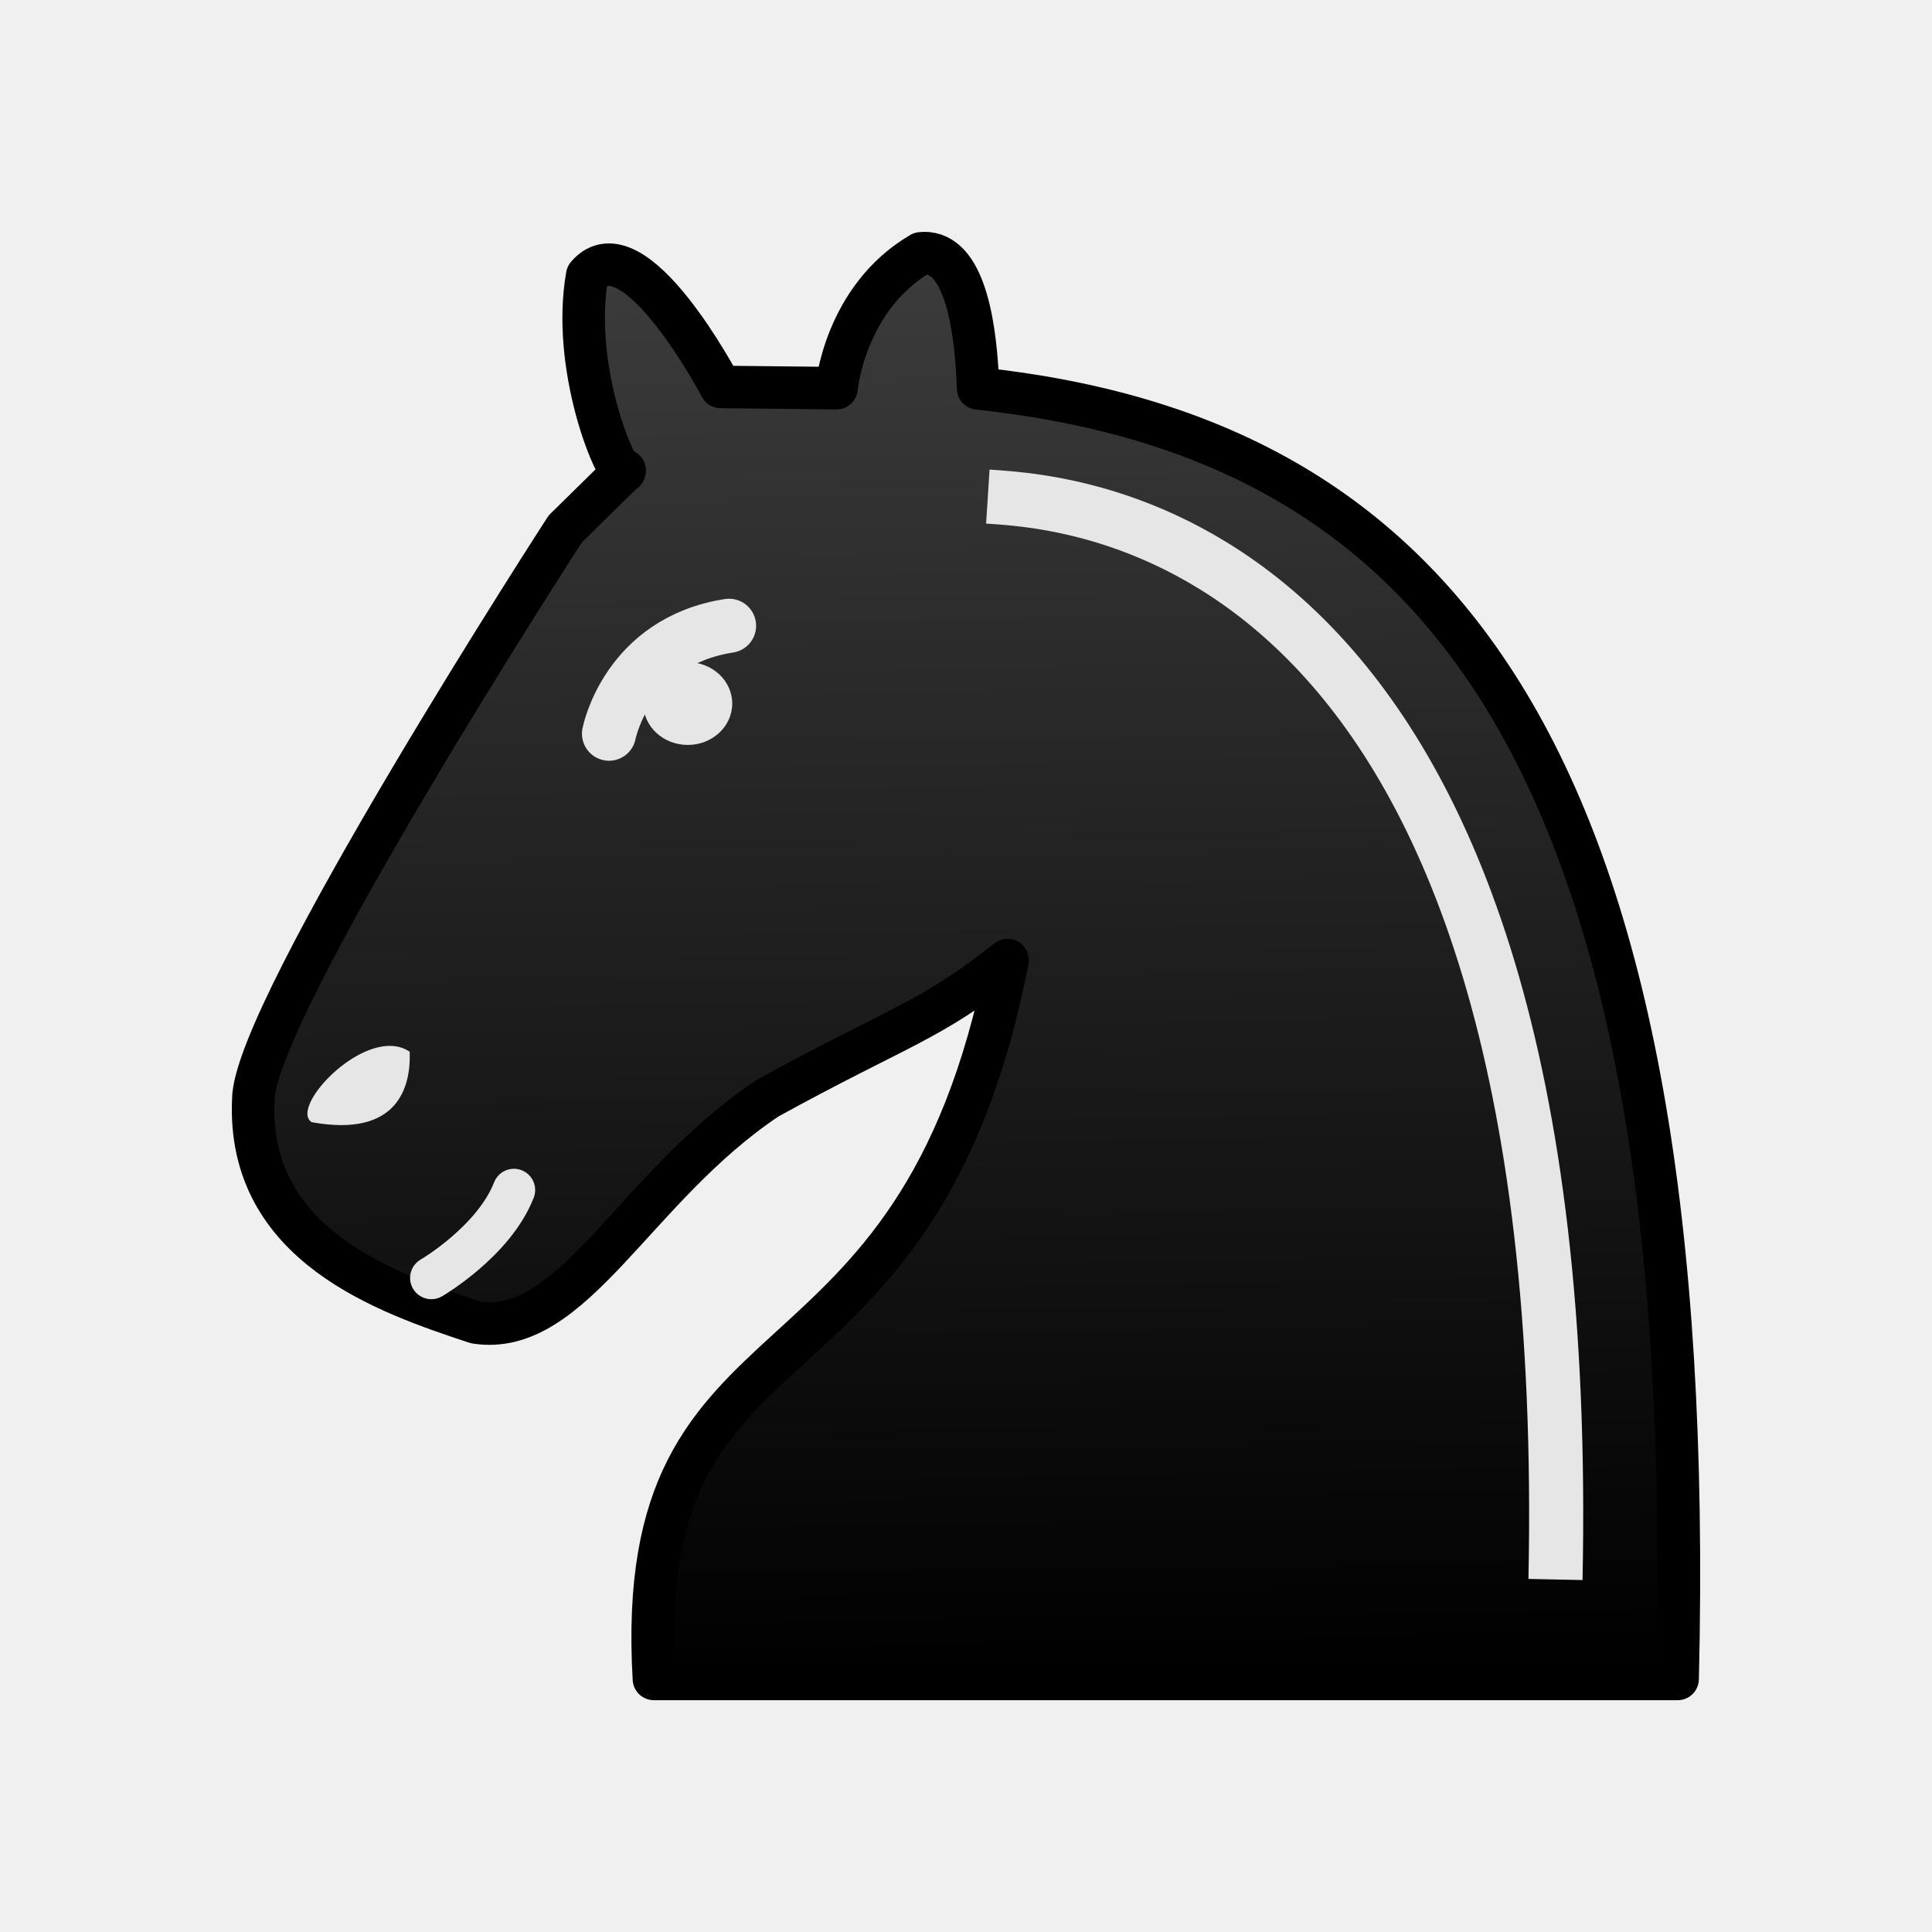
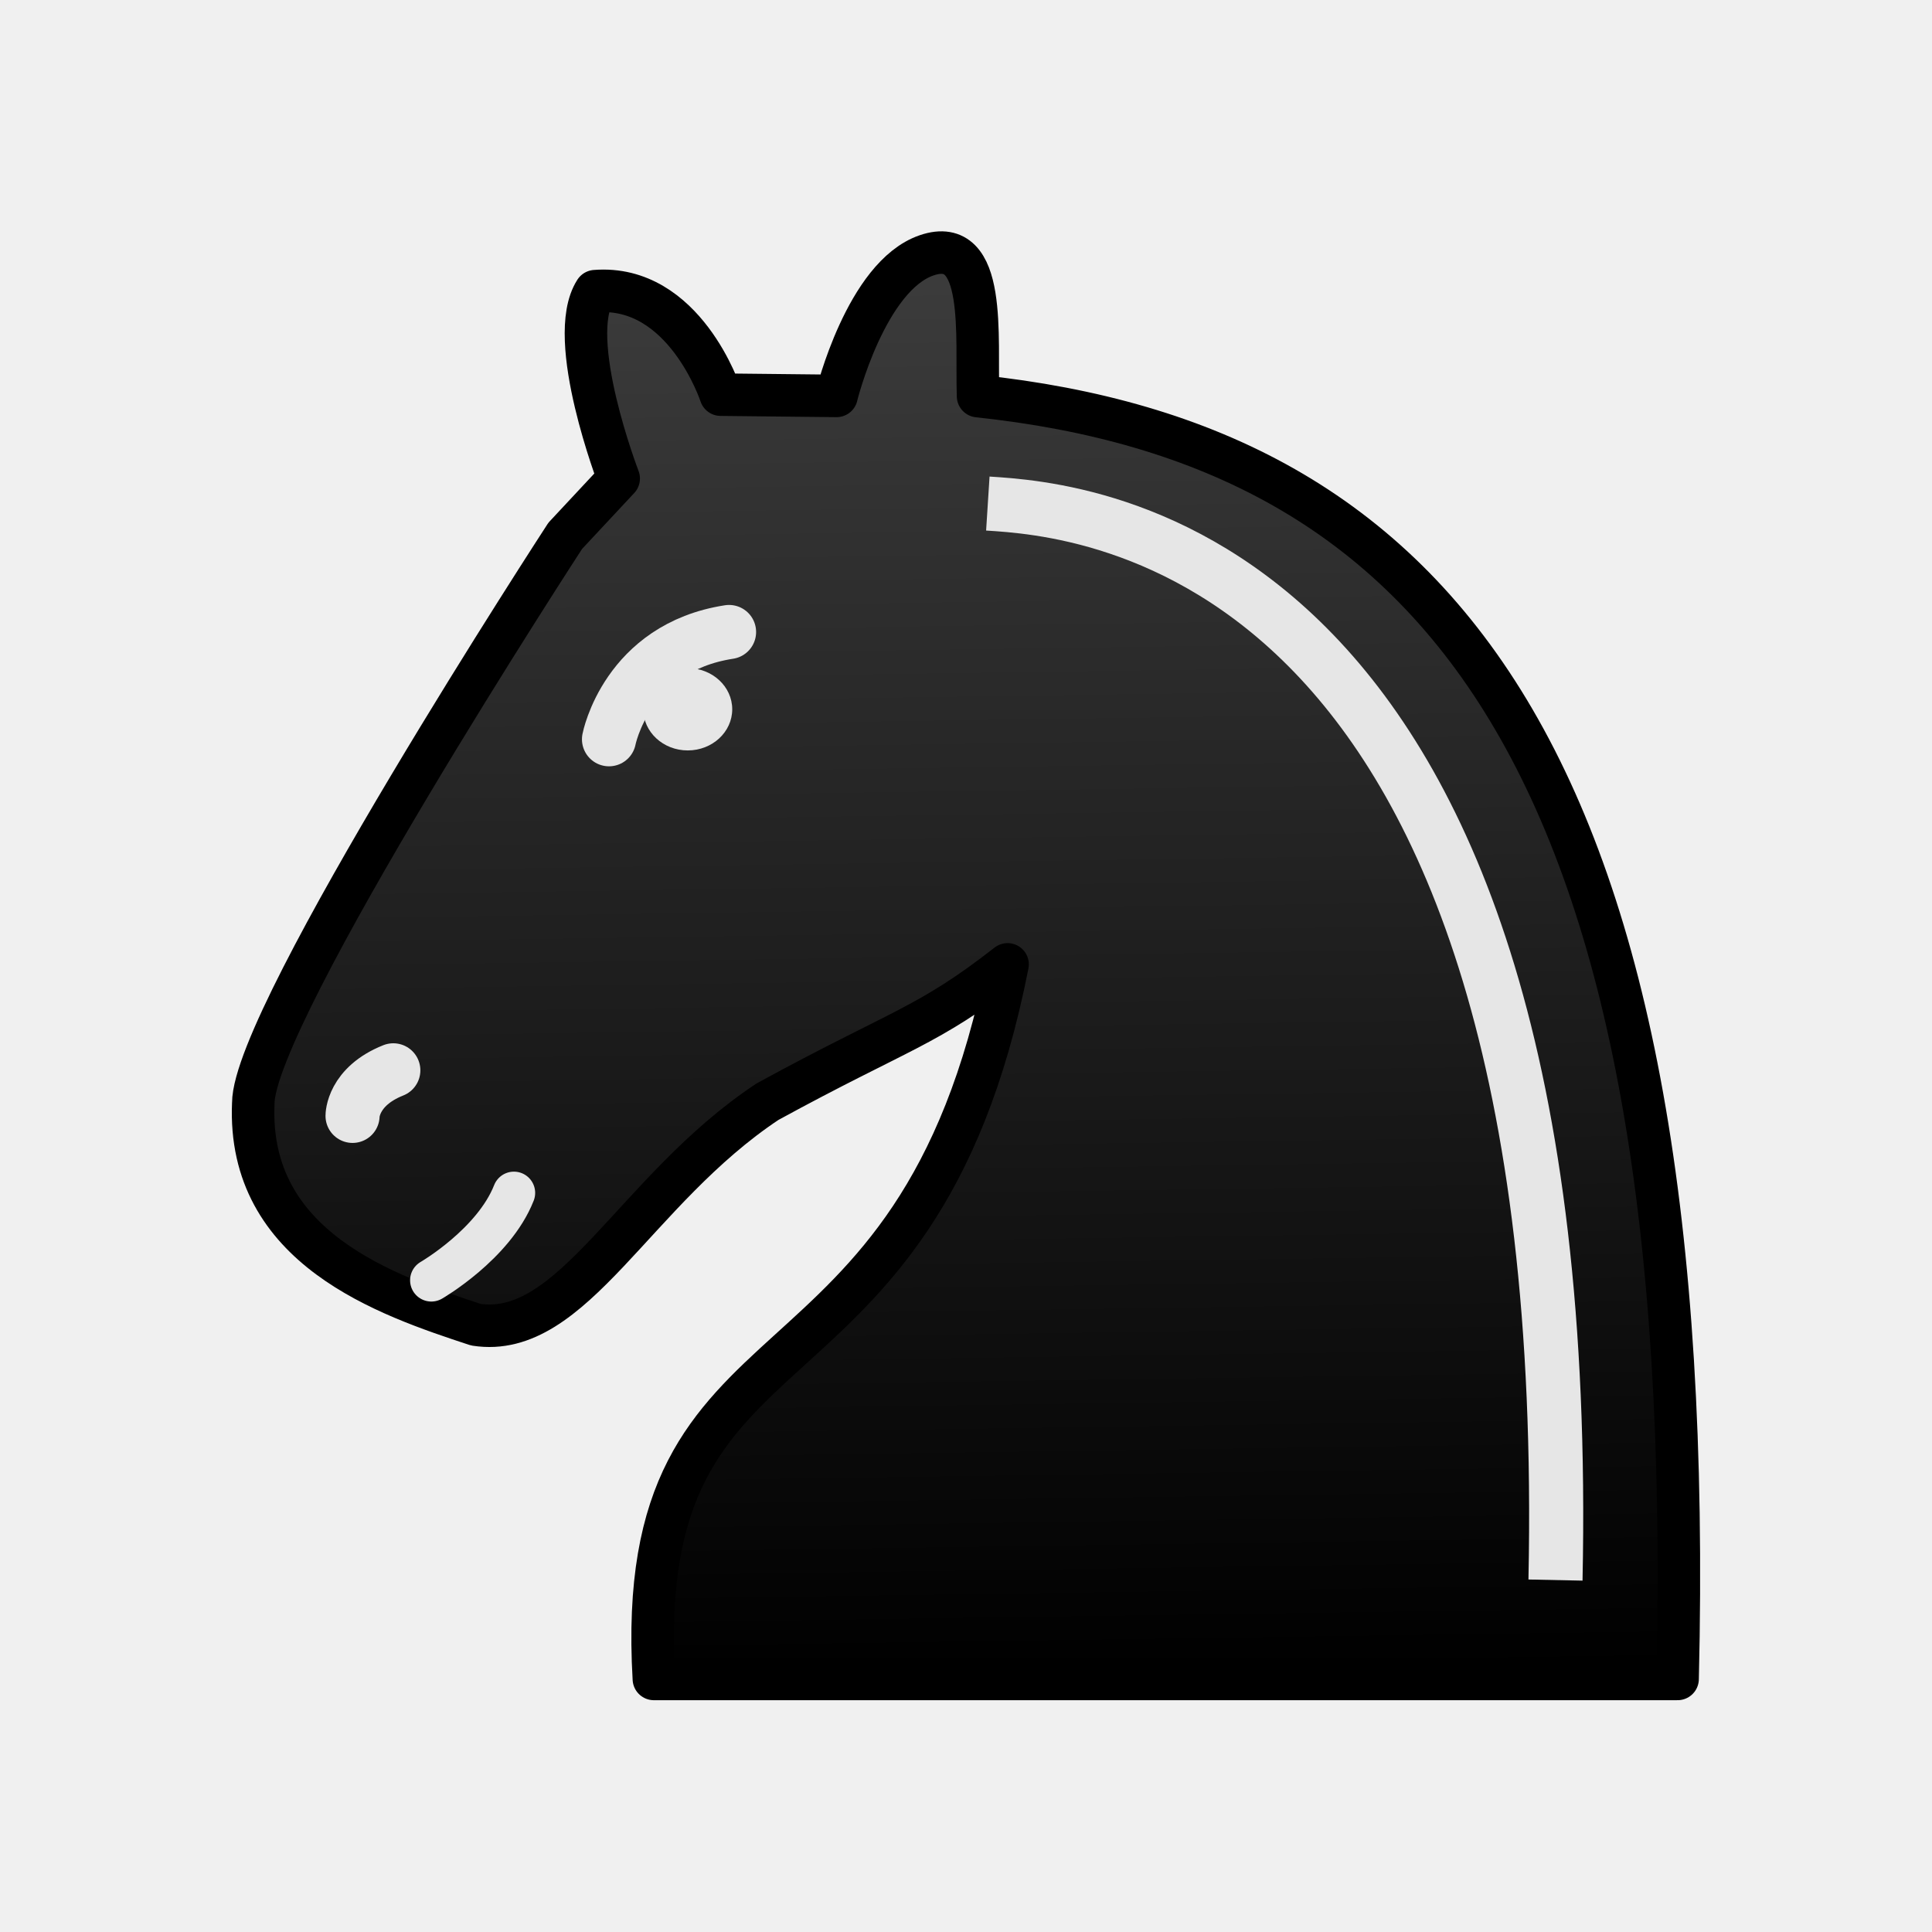
<svg xmlns="http://www.w3.org/2000/svg" width="50mm" height="50mm" clip-rule="evenodd" fill-rule="evenodd" image-rendering="optimizeQuality" shape-rendering="geometricPrecision" text-rendering="geometricPrecision" version="1.1" viewBox="0 0 50 50">
  <defs>
-     <linearGradient id="linearGradient2081-2" x1="10720" x2="10722" y1="-8163.6" y2="-8025.3" gradientTransform="matrix(.26671 0 0 .26674 -2835.2 2184.1)" gradientUnits="userSpaceOnUse">
+     <linearGradient id="linearGradient1841" x1="10720" x2="10722" y1="-8163.6" y2="-8025.3" gradientTransform="matrix(.26671 0 0 .26515 -2835.2 2171.3)" gradientUnits="userSpaceOnUse">
      <stop stop-color="#3c3c3c" offset="0" />
      <stop offset="1" />
    </linearGradient>
  </defs>
  <g>
-     <path d="m24.005 6.553c-0.055-0.005-0.112-0.004-0.171 0.003-1.981 1.162-2.184 3.49-2.184 3.49l-2.999-0.032s-2.251-4.287-3.455-2.882c-0.414 2.343 0.7 5.048 0.933 5.083l0.039-0.039c-0.005 0.033-0.021 0.042-0.039 0.039l-1.5 1.473s-8.074 12.468-8.074 14.774c-0.165 3.774 3.461 5.004 5.76 5.765 2.511 0.392 4.092-3.499 7.548-5.805 3.447-1.894 4.135-1.942 6.214-3.575-2.36 12.083-9.735 8.586-9.154 18.604h26.494c0.571-23.991-6.213-32.13-18.104-33.398-0.052-1.541-0.318-3.409-1.308-3.498z" fill="url(#linearGradient2081-2)" fill-rule="evenodd" stroke="#000" stroke-linecap="round" stroke-linejoin="round" stroke-width="1.1" />
-     <path d="m15.761 18.988s0.457-2.382 3.107-2.793" fill="#fff" stroke="#e6e6e6" stroke-linecap="round" stroke-width="1.4" />
-     <ellipse cx="17.799" cy="18.208" rx="1.151" ry="1.071" fill="#e6e6e6" style="paint-order:markers fill stroke" />
-     <path d="m8.066 29.042c2.238 0.407 2.571-0.919 2.537-1.823-1.086-0.736-3.145 1.423-2.537 1.823z" fill="#e6e6e6" style="paint-order:markers fill stroke" />
-     <path d="m11.163 33.073s1.615-0.94 2.137-2.275" stroke="#e6e6e6" stroke-linecap="round" stroke-width="1.1" />
+     <path d="m21.65 10.246-2.999-0.032s-0.935-2.861-3.245-2.679c-0.789 1.229 0.606 4.849 0.606 4.849l-1.383 1.482s-8.074 12.394-8.074 14.686c-0.165 3.752 3.461 4.974 5.76 5.731 2.511 0.39 4.092-3.478 7.547-5.771 3.447-1.883 4.135-1.93 6.214-3.554-2.36 12.011-9.735 8.535-9.154 18.493h26.494c0.571-23.847-6.213-31.938-18.104-33.199-0.052-1.532 0.243-4.179-1.328-3.645-1.571 0.534-2.335 3.639-2.335 3.639z" fill="url(#linearGradient1841)" fill-rule="evenodd" stroke="#000" stroke-linecap="round" stroke-linejoin="round" stroke-width="1.1" />
+     <path d="m15.761 19.132s0.457-2.368 3.107-2.776" fill="#fff" stroke="#e6e6e6" stroke-linecap="round" stroke-width="1.4" />
+     <ellipse cx="17.799" cy="18.356" rx="1.151" ry="1.065" fill="#e6e6e6" style="paint-order:markers fill stroke" />
+     <path d="m11.163 33.134s1.615-0.934 2.137-2.262" stroke="#e6e6e6" stroke-linecap="round" stroke-width="1.1" />
  </g>
-   <path d="m25.565 12.852c2.355 0.151 15.251 0.924 14.691 28.025" fill="none" stroke="#e6e6e6" stroke-linejoin="round" stroke-width="1.4" />
+   <path d="m25.565 13.032c2.355 0.15 15.251 0.918 14.691 27.86" fill="none" stroke="#e6e6e6" stroke-linejoin="round" stroke-width="1.4" />
+   <path d="m9.124 28.879s-5e-3 -0.758 1.055-1.179" fill="#fff" stroke="#e6e6e6" stroke-linecap="round" stroke-width="1.4" />
</svg>
